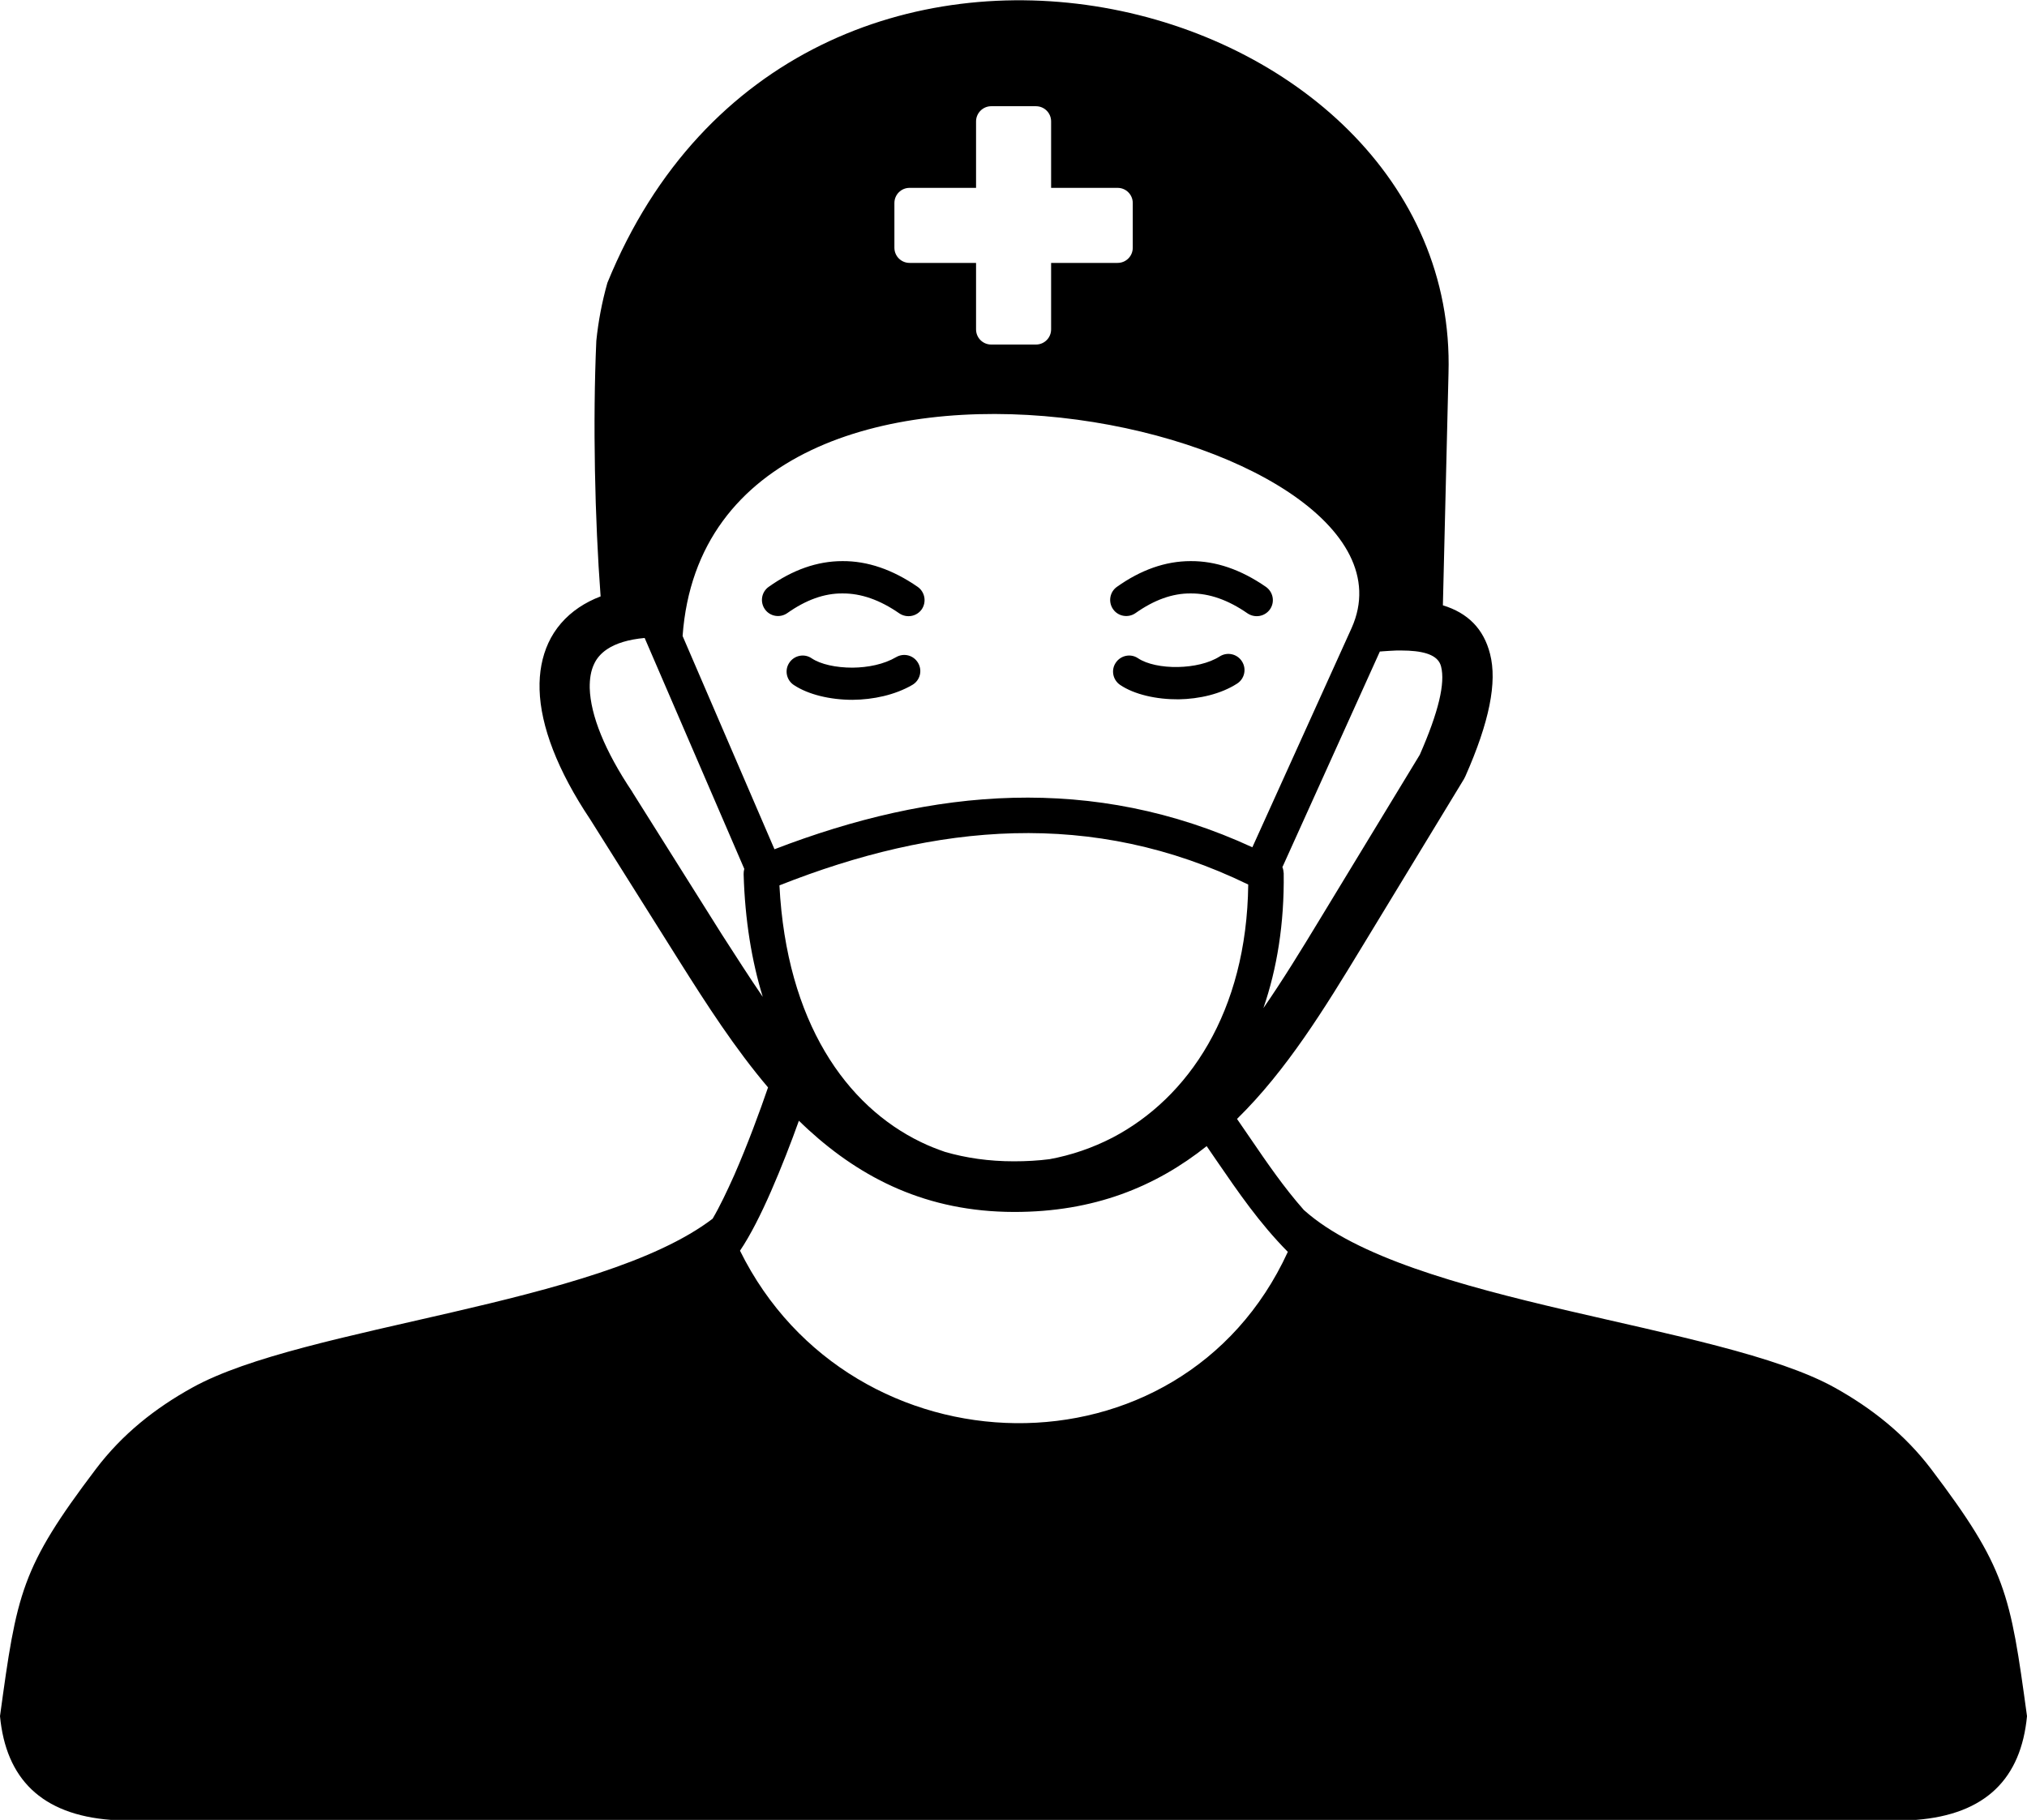
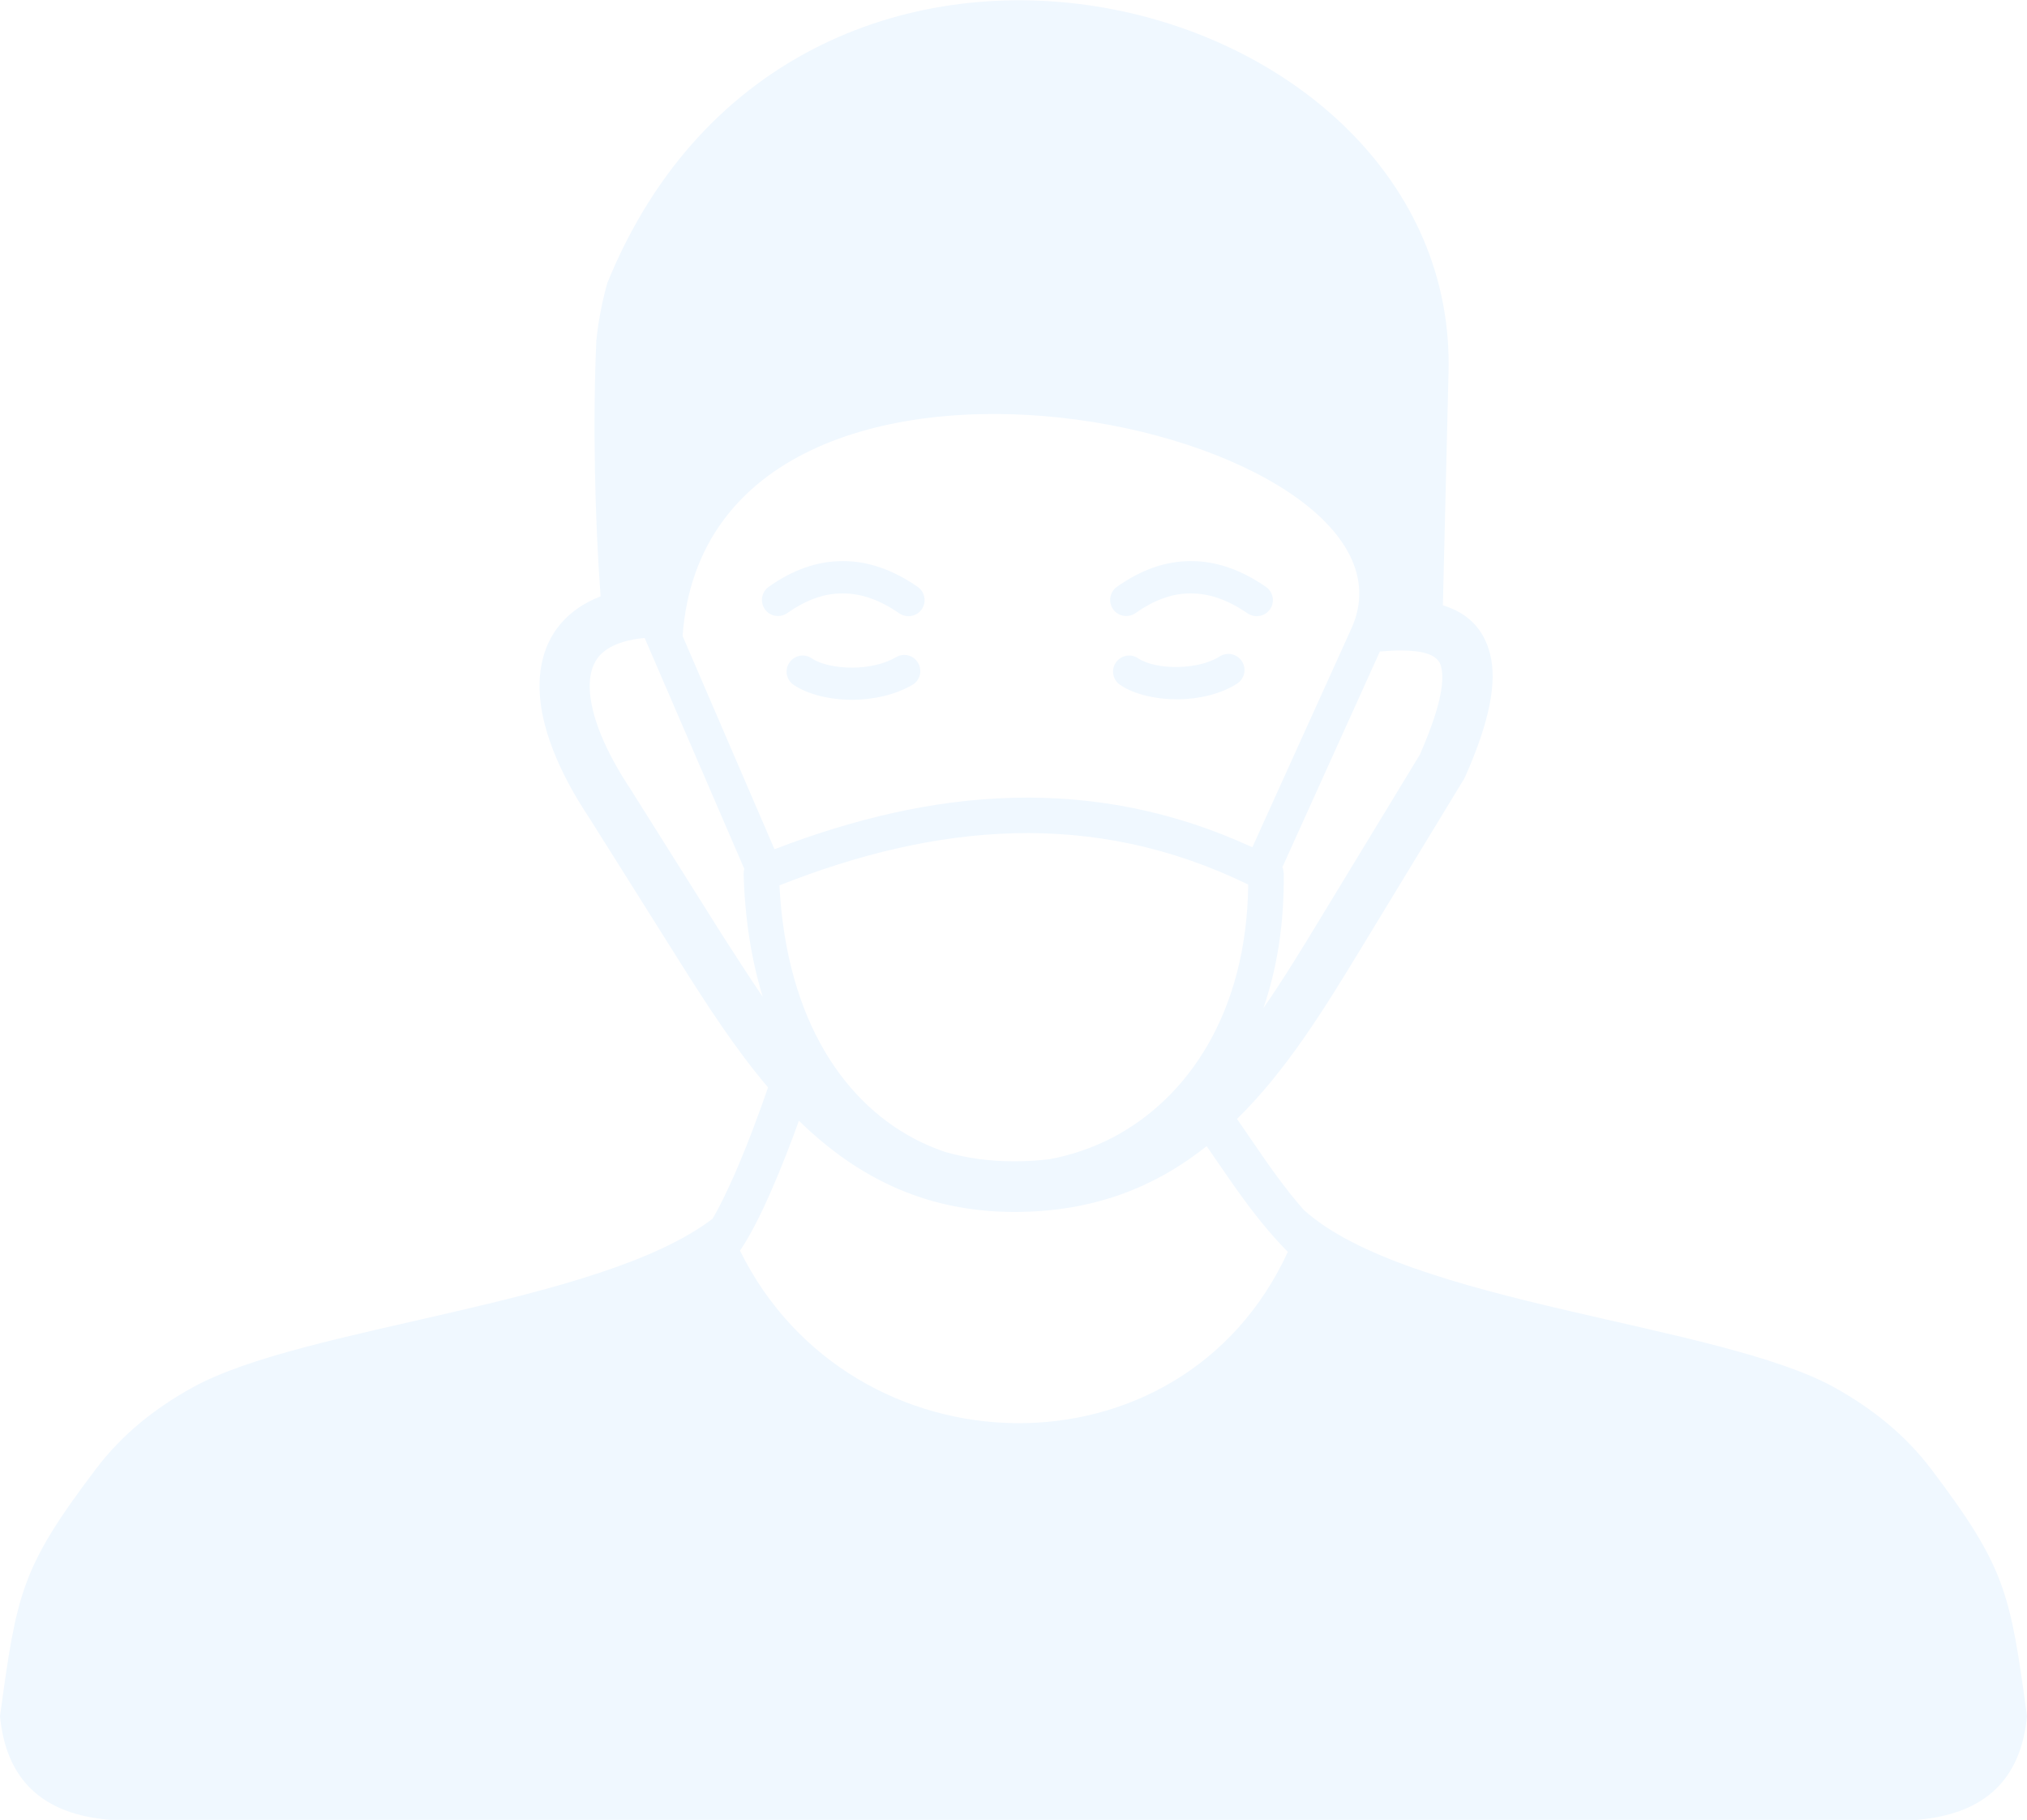
<svg xmlns="http://www.w3.org/2000/svg" version="1.1" id="Layer_1" x="0px" y="0px" viewBox="0 0 122.88 110.34" style="enable-background:new 0 0 122.88 110.34" xml:space="preserve">
-   <style type="text/css">.st0{fill-rule:evenodd;clip-rule:evenodd;}</style>
+   <style type="text/css">.st0{fill: aliceblue;clip-rule:evenodd;}</style>
  <g>
    <path class="st0" d="M78.07,75.9c-1.73-1.75-3.01-3.63-4.29-5.49c-0.21-0.31-0.42-0.61-0.63-0.92c-3.08,2.45-6.82,4-11.69,3.99 c-5.26-0.01-9.21-2.02-12.46-4.99c-0.19-0.18-0.39-0.36-0.57-0.54c-0.46,1.29-1.06,2.84-1.69,4.28c-0.6,1.37-1.25,2.67-1.88,3.6 C51.62,89.52,71.6,90,78.07,75.9L78.07,75.9z M60.09,6.44h2.71c0.51,0,0.92,0.41,0.92,0.92v4.03l4.03,0c0.51,0,0.92,0.41,0.92,0.92 v2.71c0,0.51-0.41,0.92-0.92,0.92h-4.03v4.03c0,0.51-0.41,0.92-0.92,0.92h-2.71c-0.51,0-0.92-0.41-0.92-0.92v-4.03h-4.03 c-0.51,0-0.92-0.41-0.92-0.92v-2.71c0-0.51,0.41-0.92,0.92-0.92h4.03V7.36C59.17,6.86,59.58,6.44,60.09,6.44L60.09,6.44L60.09,6.44 z M79.04,73.36L79.04,73.36c6.36,5.72,25.19,6.87,32.2,10.78c2.22,1.24,4.22,2.81,5.83,4.93c4.54,6,4.79,7.51,5.81,14.98 c-0.36,3.78-2.5,5.96-6.73,6.29H6.73c-4.22-0.32-6.37-2.5-6.73-6.29c1.02-7.47,1.27-8.98,5.81-14.98c1.61-2.13,3.61-3.7,5.83-4.93 c6.78-3.78,24.65-4.98,31.56-10.25c0.43-0.73,0.87-1.66,1.31-2.64c0.82-1.87,1.57-3.92,2.05-5.32c-2-2.36-3.71-5.01-5.36-7.63 l-5.42-8.62c-1.98-2.96-3.01-5.66-3.07-7.87c-0.03-1.04,0.15-1.99,0.53-2.82c0.4-0.87,1.03-1.6,1.86-2.16 c0.39-0.26,0.83-0.49,1.31-0.67c-0.35-4.67-0.48-10.57-0.26-15.5c0.12-1.17,0.34-2.34,0.67-3.51c11.56-28.37,51.68-17.96,50.99,5.5 L87.47,36.7v0c1.5,0.46,2.47,1.41,2.86,2.95c0.44,1.71-0.04,4.12-1.49,7.4l0,0c-0.03,0.06-0.06,0.12-0.09,0.18L82.57,57.4 c-2.27,3.74-4.57,7.49-7.58,10.44c0.27,0.39,0.54,0.78,0.81,1.18C76.81,70.5,77.83,71.99,79.04,73.36L79.04,73.36z M67.91,41.53 c-0.45-0.3-0.57-0.91-0.27-1.35c0.3-0.45,0.91-0.57,1.35-0.27c0.54,0.36,1.46,0.55,2.43,0.53c0.92-0.02,1.86-0.22,2.52-0.64 c0.45-0.29,1.06-0.16,1.35,0.3c0.29,0.45,0.16,1.06-0.3,1.35c-0.98,0.63-2.29,0.93-3.54,0.95C70.11,42.41,68.77,42.11,67.91,41.53 L67.91,41.53L67.91,41.53z M46.95,51.49c4.81-1.85,9.63-3,14.47-3.12c4.83-0.12,9.67,0.77,14.5,3l6.02-13.3 c5.44-12.19-38.93-21.96-40.56,0.49L46.95,51.49L46.95,51.49L46.95,51.49z M83.65,39.5l-5.87,12.99c-0.01,0.03-0.03,0.05-0.04,0.08 c0.05,0.12,0.07,0.25,0.08,0.38c0.04,3.06-0.41,5.79-1.23,8.17c1.17-1.69,2.28-3.5,3.37-5.3l6.11-10.06 c1.14-2.6,1.55-4.34,1.29-5.35c-0.15-0.61-0.82-0.9-1.97-0.96c-0.24-0.01-0.49-0.01-0.74-0.01c-0.27,0.01-0.56,0.03-0.85,0.05 C83.74,39.5,83.69,39.5,83.65,39.5L83.65,39.5L83.65,39.5z M46.24,60.44c-0.67-2.18-1.08-4.66-1.16-7.44 c0-0.11,0.01-0.22,0.04-0.32l-6.04-14c-0.98,0.09-1.74,0.32-2.29,0.69c-0.35,0.24-0.62,0.54-0.78,0.9 c-0.19,0.4-0.27,0.89-0.26,1.45c0.05,1.65,0.91,3.8,2.58,6.29l0.02,0.04l5.42,8.62C44.58,57.92,45.39,59.2,46.24,60.44L46.24,60.44 z M61.47,50.52c-4.73,0.12-9.47,1.28-14.22,3.16c0.43,8.29,4.06,13.39,8.59,15.57c0.47,0.23,0.96,0.42,1.45,0.59 c1.28,0.37,2.66,0.57,4.17,0.57c0.76,0,1.48-0.04,2.17-0.13c1.31-0.24,2.6-0.68,3.82-1.31c4.58-2.4,8.13-7.6,8.22-15.34 C70.93,51.32,66.2,50.4,61.47,50.52L61.47,50.52L61.47,50.52z M48.12,41.53c-0.45-0.3-0.57-0.91-0.27-1.35 c0.3-0.45,0.91-0.57,1.35-0.27c0.55,0.37,1.48,0.57,2.48,0.57c0.94-0.01,1.9-0.2,2.65-0.64c0.47-0.27,1.06-0.11,1.33,0.36 c0.27,0.47,0.11,1.06-0.36,1.33c-1.05,0.61-2.37,0.89-3.62,0.9C50.32,42.43,48.99,42.11,48.12,41.53L48.12,41.53L48.12,41.53z M47.73,37.17c-0.44,0.31-1.05,0.21-1.36-0.23c-0.31-0.44-0.21-1.05,0.23-1.36c1.45-1.03,2.94-1.56,4.47-1.56 c1.52-0.01,3.04,0.51,4.56,1.56c0.44,0.31,0.55,0.91,0.25,1.36c-0.31,0.44-0.91,0.55-1.36,0.25c-1.18-0.82-2.33-1.22-3.45-1.21 C49.96,35.97,48.85,36.38,47.73,37.17L47.73,37.17L47.73,37.17z M68.84,37.17c-0.44,0.31-1.05,0.21-1.36-0.23 c-0.31-0.44-0.21-1.05,0.23-1.36c1.45-1.03,2.94-1.56,4.47-1.56c1.52-0.01,3.04,0.51,4.56,1.56c0.44,0.31,0.56,0.91,0.25,1.36 c-0.31,0.44-0.91,0.55-1.36,0.25c-1.18-0.82-2.33-1.22-3.45-1.21C71.07,35.97,69.96,36.38,68.84,37.17L68.84,37.17L68.84,37.17z" />
  </g>
</svg>
